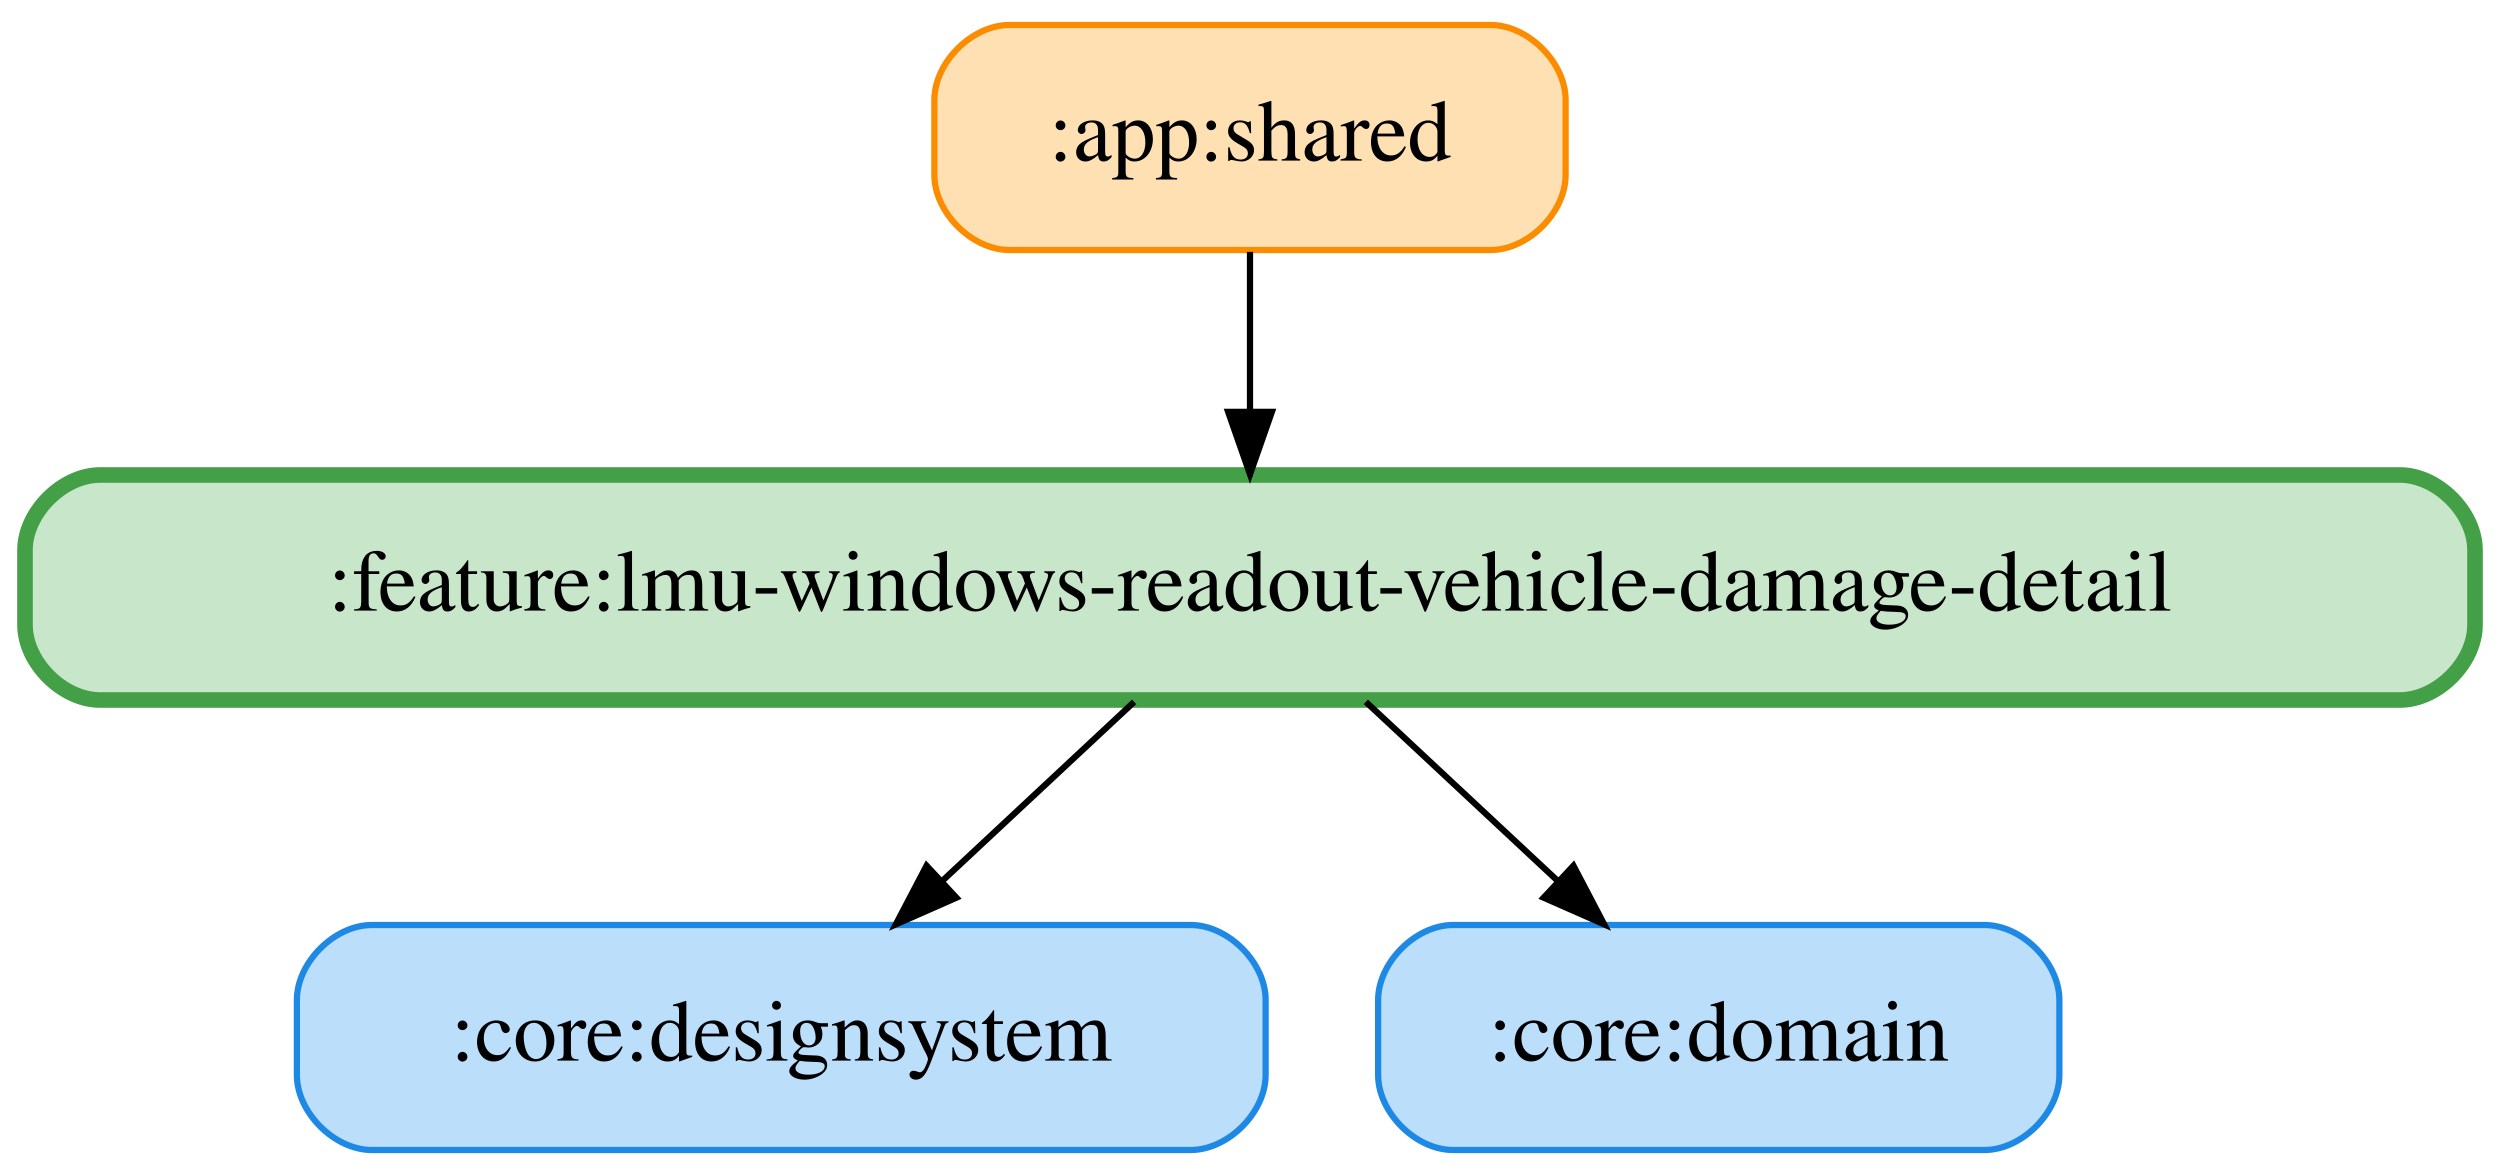
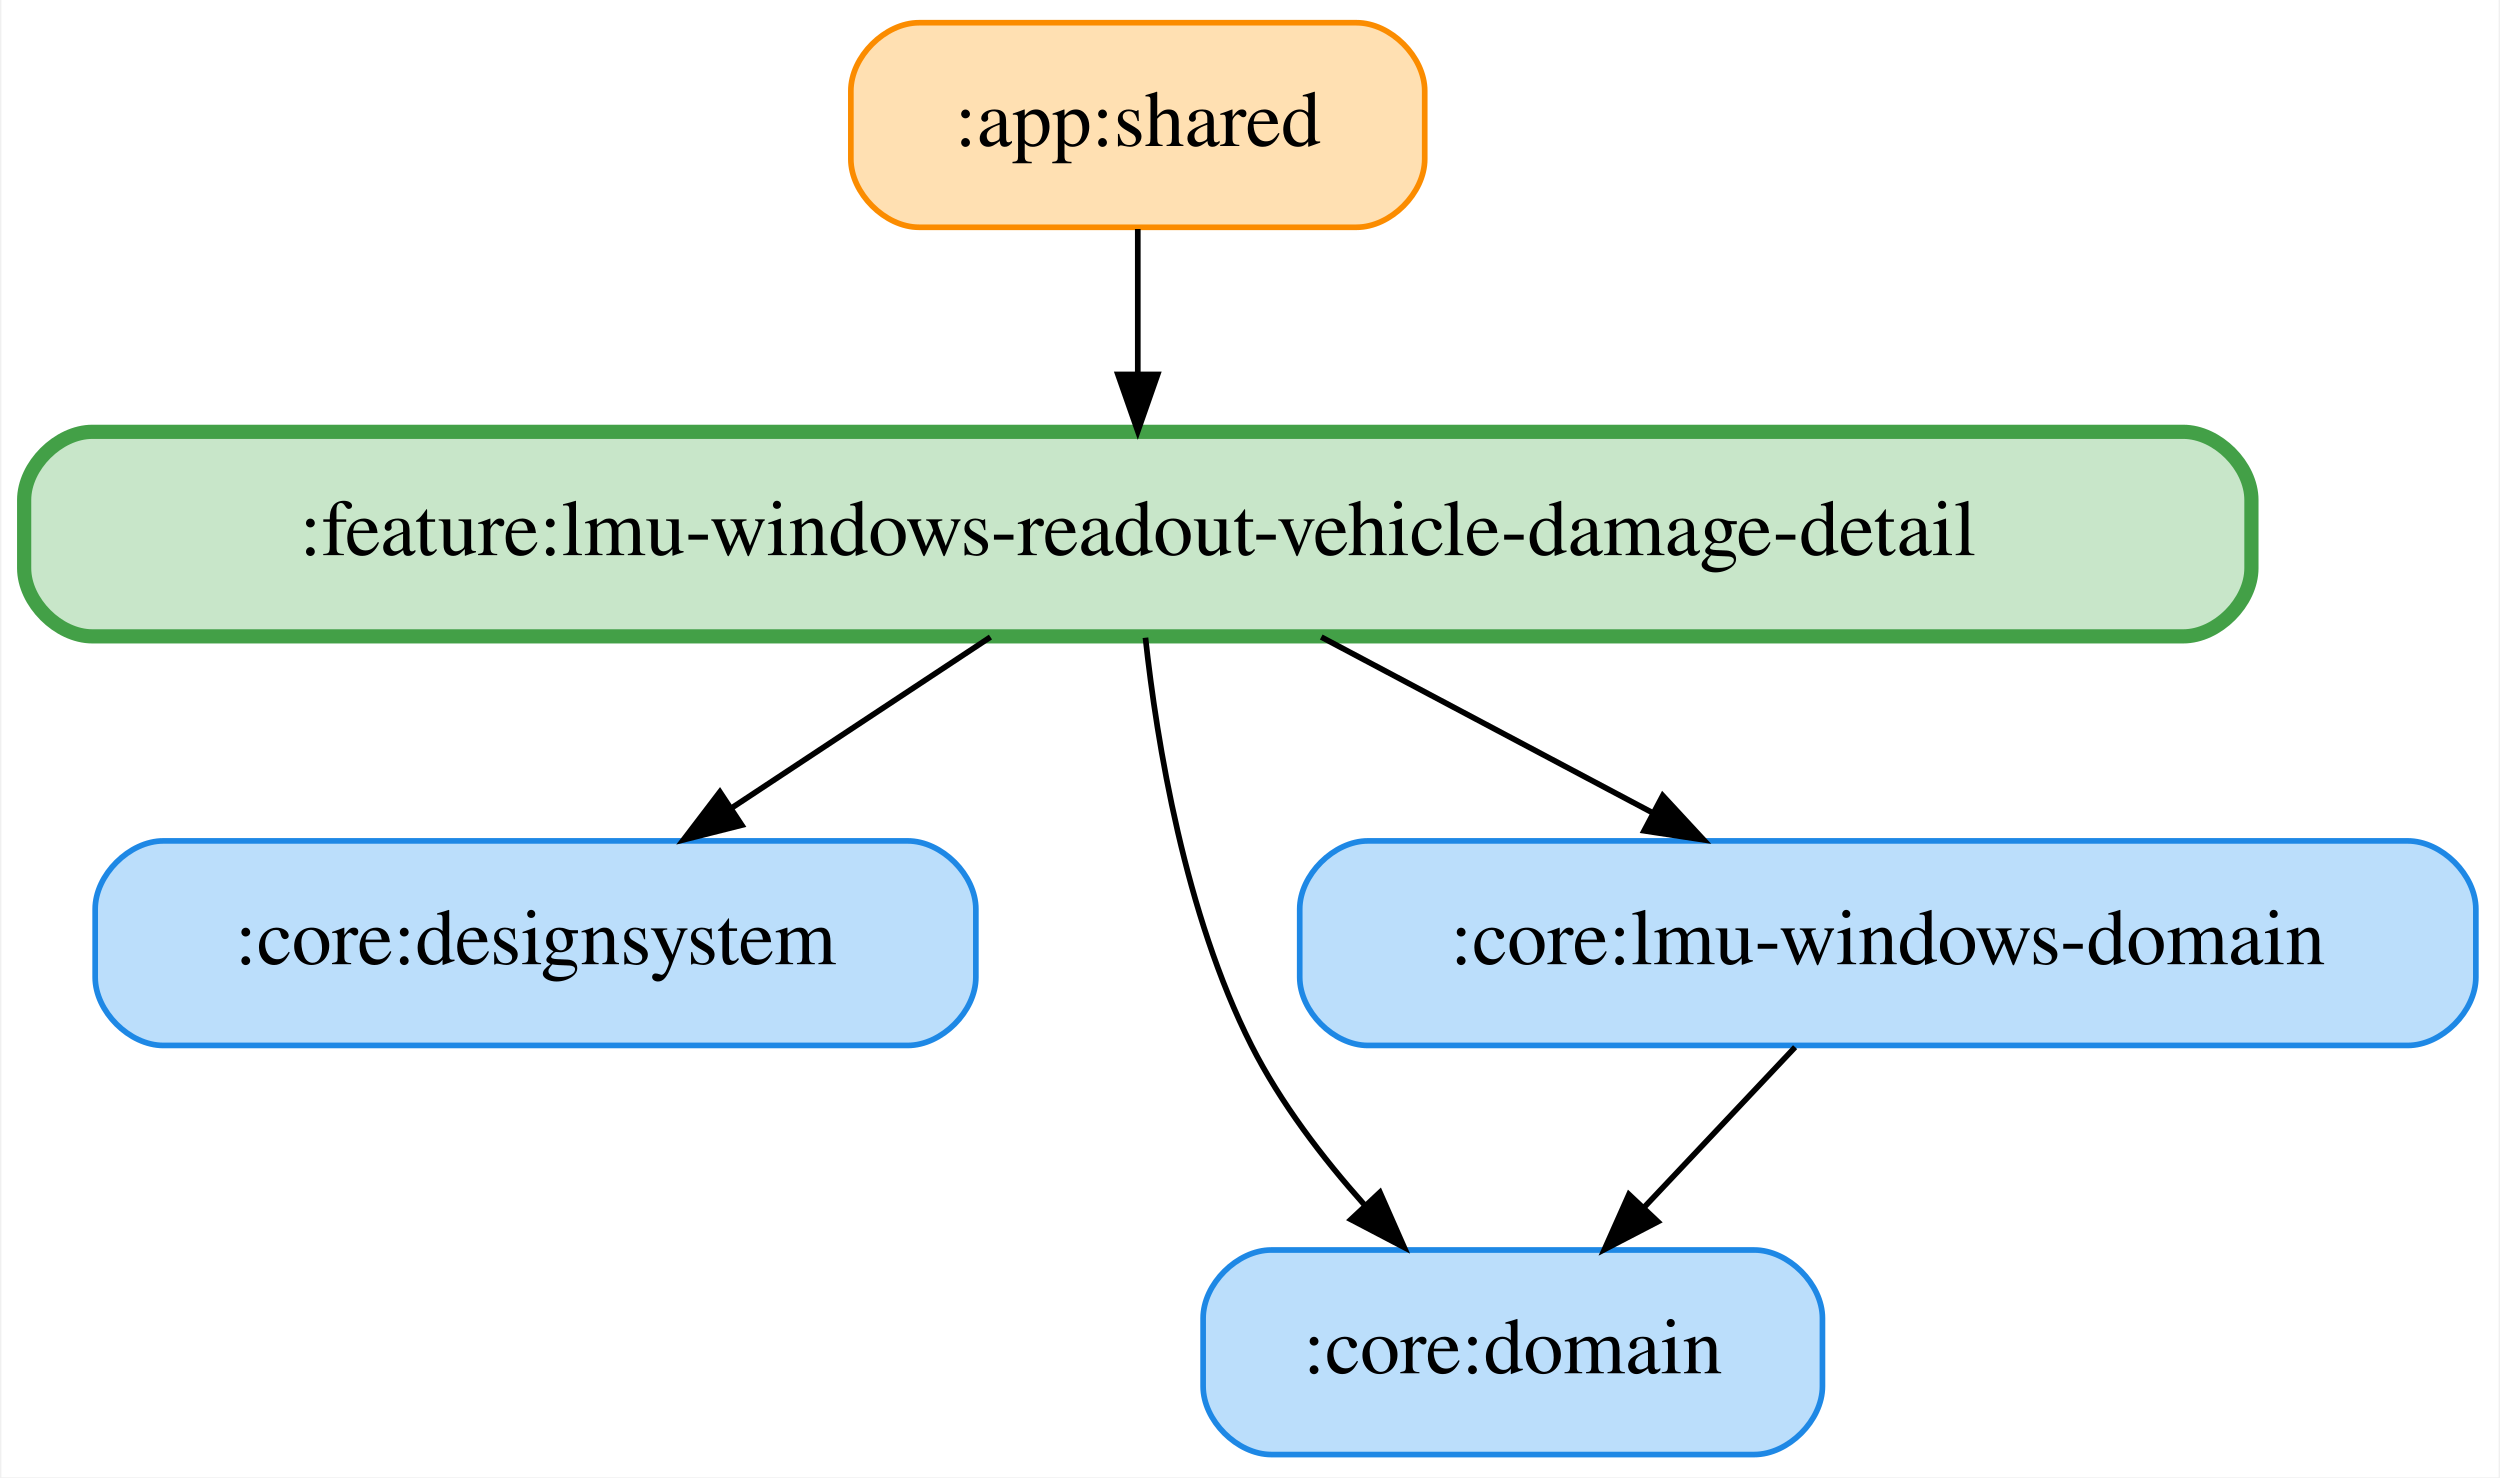
- <svg xmlns="http://www.w3.org/2000/svg" width="400pt" height="188pt" viewBox="0.00 0.00 400.00 188.00">
-   <g id="graph0" class="graph" transform="scale(1 1) rotate(0) translate(4 184)">
-     <polygon fill="white" stroke="transparent" points="-4,4 -4,-184 396,-184 396,4 -4,4" />
+ <svg xmlns="http://www.w3.org/2000/svg" width="440pt" height="260pt" viewBox="0.00 0.00 439.50 260.00">
+   <g id="graph0" class="graph" transform="scale(1 1) rotate(0) translate(4 256)">
+     <polygon fill="white" stroke="transparent" points="-4,4 -4,-256 435.5,-256 435.5,4 -4,4" />
    <g id="node1" class="node">
-       <path fill="#ffe0b2" stroke="#fb8c00" d="M234.5,-180C234.5,-180 157.5,-180 157.5,-180 151.5,-180 145.5,-174 145.5,-168 145.5,-168 145.5,-156 145.5,-156 145.5,-150 151.5,-144 157.5,-144 157.5,-144 234.5,-144 234.5,-144 240.5,-144 246.5,-150 246.5,-156 246.5,-156 246.5,-168 246.5,-168 246.5,-174 240.5,-180 234.5,-180" />
-       <text text-anchor="middle" x="196" y="-158.3" font-family="Times,serif" font-size="14.00">:app:shared</text>
+       <path fill="#ffe0b2" stroke="#fb8c00" d="M234.5,-252C234.5,-252 157.5,-252 157.5,-252 151.5,-252 145.5,-246 145.5,-240 145.5,-240 145.5,-228 145.5,-228 145.5,-222 151.5,-216 157.5,-216 157.5,-216 234.5,-216 234.5,-216 240.5,-216 246.5,-222 246.5,-228 246.5,-228 246.5,-240 246.5,-240 246.5,-246 240.5,-252 234.5,-252" />
+       <text text-anchor="middle" x="196" y="-230.3" font-family="Times,serif" font-size="14.00">:app:shared</text>
+     </g>
+     <g id="node5" class="node">
+       <path fill="#c8e6c9" stroke="#43a047" stroke-width="2.5" d="M380,-180C380,-180 12,-180 12,-180 6,-180 0,-174 0,-168 0,-168 0,-156 0,-156 0,-150 6,-144 12,-144 12,-144 380,-144 380,-144 386,-144 392,-150 392,-156 392,-156 392,-168 392,-168 392,-174 386,-180 380,-180" />
+       <text text-anchor="middle" x="196" y="-158.3" font-family="Times,serif" font-size="14.00">:feature:lmu-windows-readout-vehicle-damage-detail</text>
+     </g>
+     <g id="edge1" class="edge">
+       <path fill="none" stroke="black" d="M196,-215.7C196,-207.98 196,-198.71 196,-190.11" />
+       <polygon fill="black" stroke="black" points="199.5,-190.1 196,-180.1 192.5,-190.1 199.5,-190.1" />
+     </g>
+     <g id="node2" class="node">
+       <path fill="#bbdefb" stroke="#1e88e5" d="M155.5,-108C155.5,-108 24.5,-108 24.5,-108 18.5,-108 12.5,-102 12.5,-96 12.5,-96 12.5,-84 12.5,-84 12.5,-78 18.5,-72 24.5,-72 24.5,-72 155.5,-72 155.5,-72 161.5,-72 167.5,-78 167.5,-84 167.5,-84 167.5,-96 167.5,-96 167.5,-102 161.5,-108 155.5,-108" />
+       <text text-anchor="middle" x="90" y="-86.3" font-family="Times,serif" font-size="14.00">:core:designsystem</text>
+     </g>
+     <g id="node3" class="node">
+       <path fill="#bbdefb" stroke="#1e88e5" d="M304.5,-36C304.5,-36 219.5,-36 219.5,-36 213.5,-36 207.5,-30 207.5,-24 207.5,-24 207.5,-12 207.5,-12 207.5,-6 213.5,0 219.5,0 219.5,0 304.5,0 304.5,0 310.5,0 316.5,-6 316.5,-12 316.5,-12 316.5,-24 316.5,-24 316.5,-30 310.5,-36 304.5,-36" />
+       <text text-anchor="middle" x="262" y="-14.3" font-family="Times,serif" font-size="14.00">:core:domain</text>
    </g>
    <g id="node4" class="node">
-       <path fill="#c8e6c9" stroke="#43a047" stroke-width="2.5" d="M380,-108C380,-108 12,-108 12,-108 6,-108 0,-102 0,-96 0,-96 0,-84 0,-84 0,-78 6,-72 12,-72 12,-72 380,-72 380,-72 386,-72 392,-78 392,-84 392,-84 392,-96 392,-96 392,-102 386,-108 380,-108" />
-       <text text-anchor="middle" x="196" y="-86.3" font-family="Times,serif" font-size="14.00">:feature:lmu-windows-readout-vehicle-damage-detail</text>
+       <path fill="#bbdefb" stroke="#1e88e5" d="M419.5,-108C419.5,-108 236.5,-108 236.5,-108 230.5,-108 224.5,-102 224.5,-96 224.5,-96 224.5,-84 224.5,-84 224.5,-78 230.5,-72 236.5,-72 236.5,-72 419.5,-72 419.5,-72 425.5,-72 431.5,-78 431.5,-84 431.5,-84 431.5,-96 431.5,-96 431.5,-102 425.5,-108 419.5,-108" />
+       <text text-anchor="middle" x="328" y="-86.3" font-family="Times,serif" font-size="14.00">:core:lmu-windows-domain</text>
    </g>
-     <g id="edge1" class="edge">
-       <path fill="none" stroke="black" d="M196,-143.7C196,-135.98 196,-126.71 196,-118.11" />
-       <polygon fill="black" stroke="black" points="199.5,-118.1 196,-108.1 192.5,-118.1 199.5,-118.1" />
+     <g id="edge2" class="edge">
+       <path fill="none" stroke="black" d="M311.69,-71.7C303.69,-63.22 293.93,-52.86 285.18,-43.58" />
+       <polygon fill="black" stroke="black" points="287.53,-40.98 278.13,-36.1 282.44,-45.78 287.53,-40.98" />
    </g>
-     <g id="node2" class="node">
-       <path fill="#bbdefb" stroke="#1e88e5" d="M186.5,-36C186.5,-36 55.5,-36 55.5,-36 49.5,-36 43.5,-30 43.5,-24 43.5,-24 43.5,-12 43.5,-12 43.5,-6 49.5,0 55.5,0 55.5,0 186.5,0 186.5,0 192.5,0 198.5,-6 198.5,-12 198.5,-12 198.5,-24 198.5,-24 198.5,-30 192.5,-36 186.5,-36" />
-       <text text-anchor="middle" x="121" y="-14.3" font-family="Times,serif" font-size="14.00">:core:designsystem</text>
-     </g>
-     <g id="node3" class="node">
-       <path fill="#bbdefb" stroke="#1e88e5" d="M313.5,-36C313.5,-36 228.5,-36 228.5,-36 222.5,-36 216.5,-30 216.5,-24 216.5,-24 216.5,-12 216.5,-12 216.5,-6 222.5,0 228.5,0 228.5,0 313.5,0 313.5,0 319.5,0 325.5,-6 325.5,-12 325.5,-12 325.5,-24 325.5,-24 325.5,-30 319.5,-36 313.5,-36" />
-       <text text-anchor="middle" x="271" y="-14.3" font-family="Times,serif" font-size="14.00">:core:domain</text>
+     <g id="edge5" class="edge">
+       <path fill="none" stroke="black" d="M170.07,-143.88C156.34,-134.81 139.29,-123.55 124.46,-113.76" />
+       <polygon fill="black" stroke="black" points="126.3,-110.78 116.03,-108.19 122.45,-116.62 126.3,-110.78" />
    </g>
    <g id="edge3" class="edge">
-       <path fill="none" stroke="black" d="M177.46,-71.7C168.2,-63.05 156.84,-52.45 146.74,-43.03" />
-       <polygon fill="black" stroke="black" points="149.02,-40.37 139.33,-36.1 144.25,-45.49 149.02,-40.37" />
+       <path fill="none" stroke="black" d="M197.35,-143.76C199.37,-125.19 204.29,-95.18 216,-72 221.08,-61.95 228.49,-52.24 235.89,-43.95" />
+       <polygon fill="black" stroke="black" points="238.62,-46.15 242.89,-36.46 233.51,-41.37 238.62,-46.15" />
    </g>
-     <g id="edge2" class="edge">
-       <path fill="none" stroke="black" d="M214.54,-71.7C223.8,-63.05 235.16,-52.45 245.26,-43.03" />
-       <polygon fill="black" stroke="black" points="247.75,-45.49 252.67,-36.1 242.98,-40.37 247.75,-45.49" />
+     <g id="edge4" class="edge">
+       <path fill="none" stroke="black" d="M228.29,-143.88C245.87,-134.55 267.81,-122.92 286.63,-112.94" />
+       <polygon fill="black" stroke="black" points="288.39,-115.97 295.59,-108.19 285.11,-109.78 288.39,-115.97" />
    </g>
  </g>
</svg>
